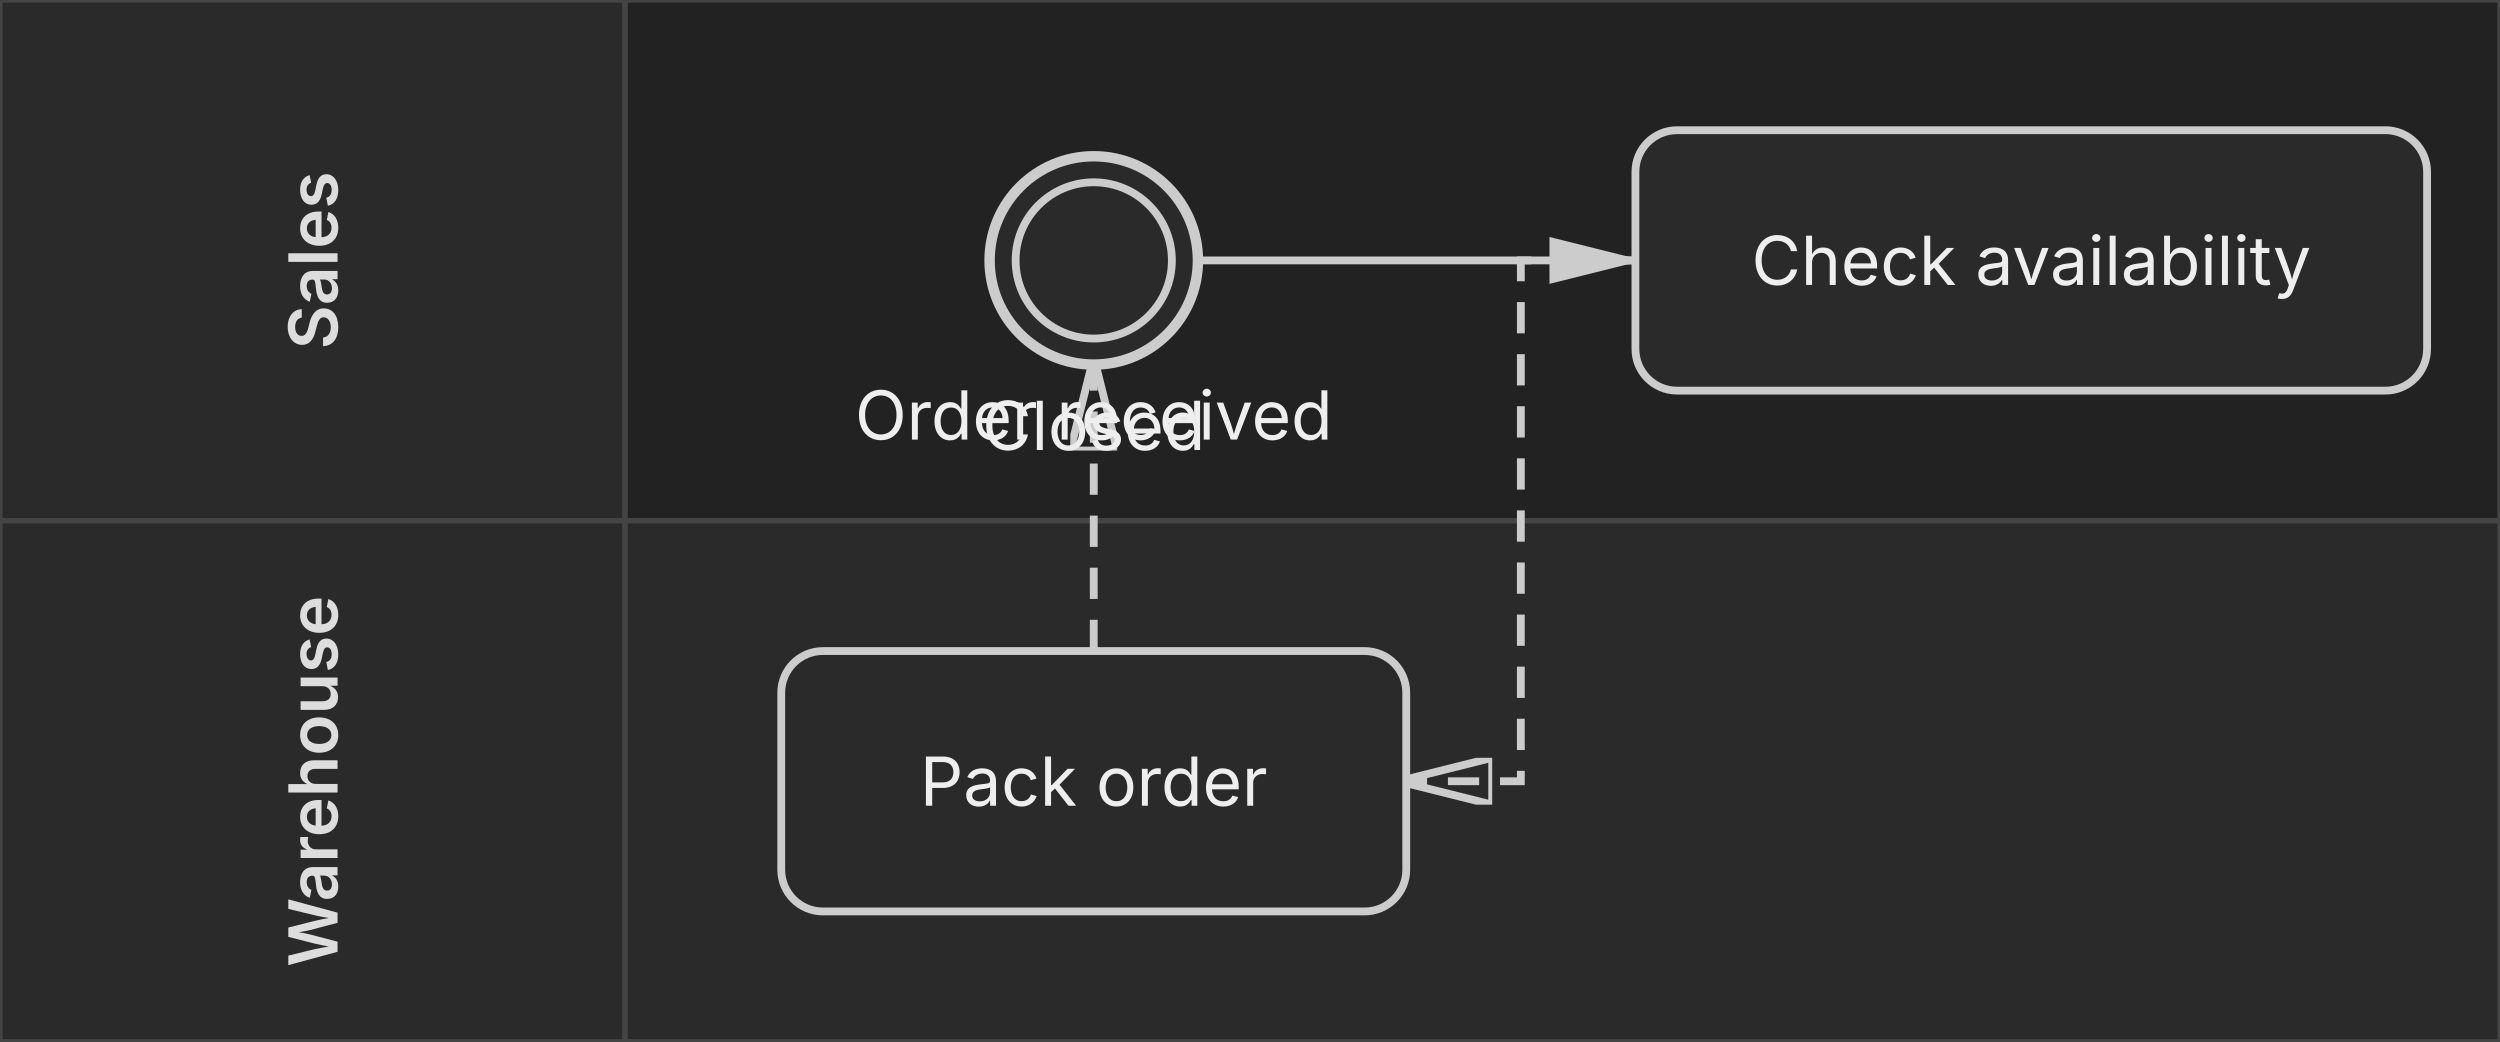
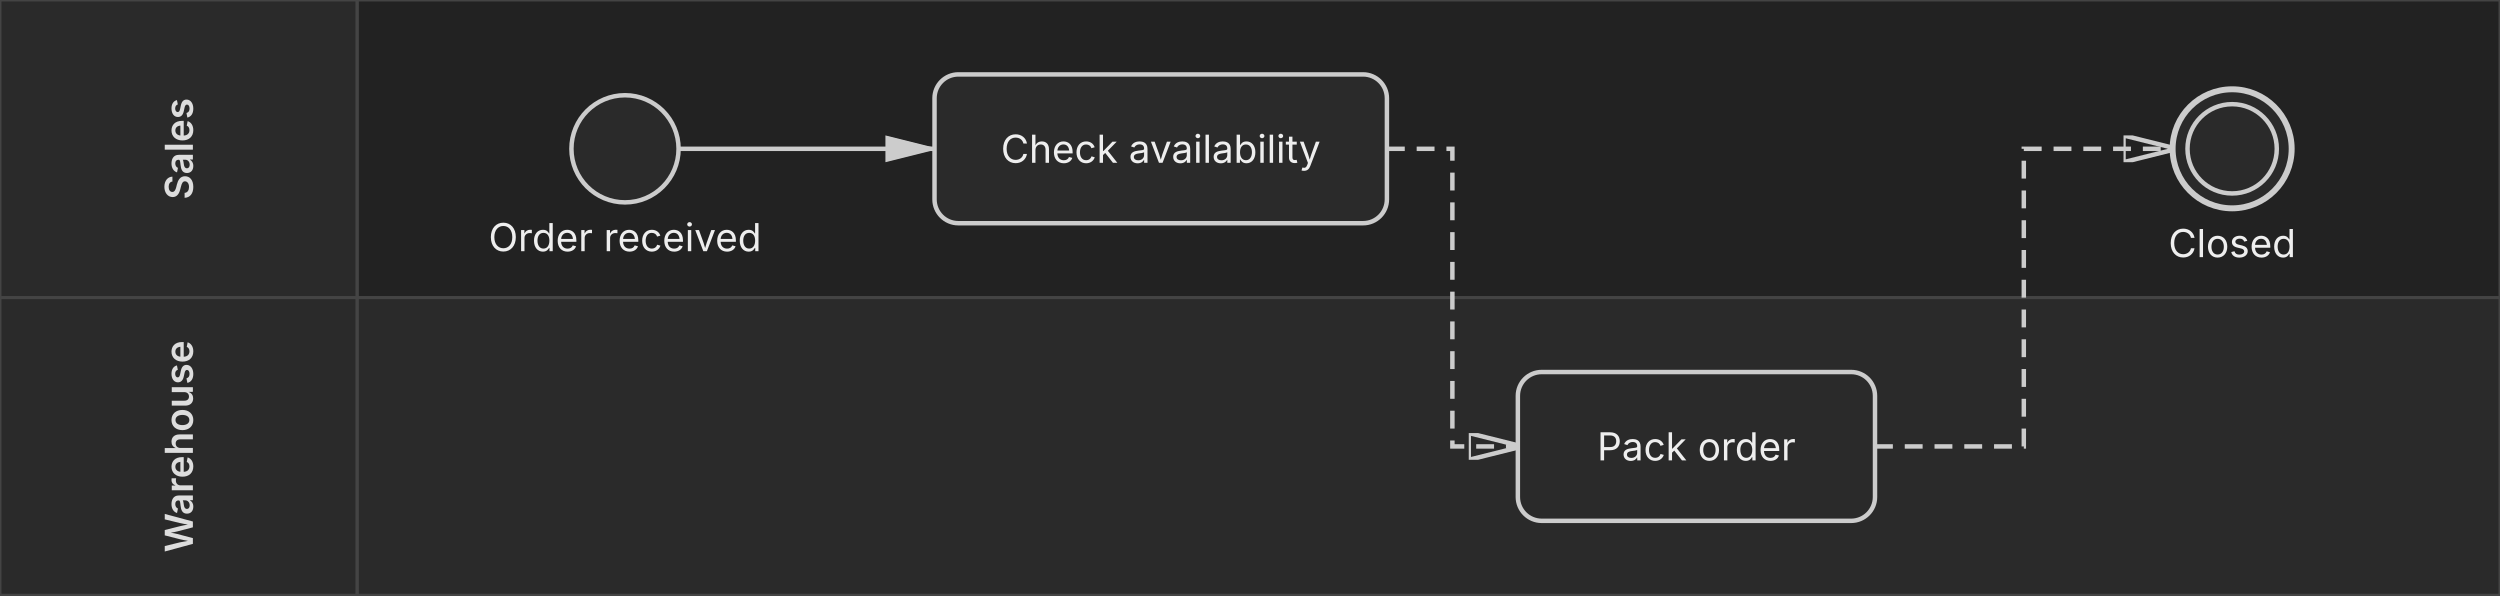
- <svg xmlns="http://www.w3.org/2000/svg" width="480" height="200" viewBox="0 0 480 200">
+ <svg xmlns="http://www.w3.org/2000/svg" width="840" height="200" viewBox="0 0 840 200">
  <defs>
    <marker id="arrow-seq" viewBox="0 0 12 6" refX="11" refY="3" markerWidth="12" markerHeight="6" orient="auto">
      <path d="M 0 0 L 12 3 L 0 6 z" fill="#cccccc" />
    </marker>
    <marker id="arrow-msg" viewBox="0 0 12 6" refX="11" refY="3" markerWidth="12" markerHeight="6" orient="auto">
      <path d="M 0 0 L 12 3 L 0 6 z" fill="none" stroke="#cccccc" stroke-width="1" />
    </marker>
  </defs>
-   <rect x="0" y="0" width="480" height="200" fill="#1a1a1a" />
+   <rect x="0" y="0" width="840" height="200" fill="#1a1a1a" />
  <g class="lanes">
-     <rect x="120" y="0" width="360" height="100" fill="#222222" />
+     <rect x="120" y="0" width="720" height="100" fill="#222222" />
    <rect x="0" y="0" width="120" height="100" fill="#2a2a2a" />
    <rect x="0" y="0" width="120" height="100" fill="none" stroke="#444444" stroke-width="1" />
-     <rect x="120" y="0" width="360" height="100" fill="none" stroke="#444444" stroke-width="1" />
+     <rect x="120" y="0" width="720" height="100" fill="none" stroke="#444444" stroke-width="1" />
    <text x="60" y="50" font-family="system-ui, -apple-system, sans-serif" font-size="13" font-weight="600" fill="#dddddd" text-anchor="middle" dominant-baseline="middle" transform="rotate(-90 60 50)">Sales</text>
-     <rect x="120" y="100" width="360" height="100" fill="#2a2a2a" />
+     <rect x="120" y="100" width="720" height="100" fill="#2a2a2a" />
    <rect x="0" y="100" width="120" height="100" fill="#2a2a2a" />
    <rect x="0" y="100" width="120" height="100" fill="none" stroke="#444444" stroke-width="1" />
-     <rect x="120" y="100" width="360" height="100" fill="none" stroke="#444444" stroke-width="1" />
+     <rect x="120" y="100" width="720" height="100" fill="none" stroke="#444444" stroke-width="1" />
    <text x="60" y="150" font-family="system-ui, -apple-system, sans-serif" font-size="13" font-weight="600" fill="#dddddd" text-anchor="middle" dominant-baseline="middle" transform="rotate(-90 60 150)">Warehouse</text>
  </g>
  <g class="edges">
    <path d="M 228 50 L 314 50" fill="none" stroke="#cccccc" stroke-width="1.5" marker-end="url(#arrow-seq)" />
-     <path d="M 314 50 L 292 50 L 292 150 L 270 150" fill="none" stroke="#cccccc" stroke-width="1.5" stroke-dasharray="6 4" marker-end="url(#arrow-msg)" />
-     <path d="M 210 125 L 210 70" fill="none" stroke="#cccccc" stroke-width="1.5" stroke-dasharray="6 4" marker-end="url(#arrow-msg)" />
+     <path d="M 466 50 L 488 50 L 488 150 L 510 150" fill="none" stroke="#cccccc" stroke-width="1.5" stroke-dasharray="6 4" marker-end="url(#arrow-msg)" />
+     <path d="M 630 150 L 680 150 L 680 50 L 730 50" fill="none" stroke="#cccccc" stroke-width="1.5" stroke-dasharray="6 4" marker-end="url(#arrow-msg)" />
  </g>
  <g class="nodes">
    <circle cx="210" cy="50" r="18" fill="#2a2a2a" stroke="#cccccc" stroke-width="1.5" />
    <text x="210" y="84.4" font-family="system-ui, -apple-system, sans-serif" font-size="13" fill="#eeeeee" text-anchor="middle">Order received</text>
    <rect x="314" y="25" width="152" height="50" rx="8" ry="8" fill="#2a2a2a" stroke="#cccccc" stroke-width="1.5" />
    <text x="390" y="50" font-family="system-ui, -apple-system, sans-serif" font-size="13" fill="#eeeeee" text-anchor="middle" dominant-baseline="middle">Check availability</text>
-     <rect x="150" y="125" width="120" height="50" rx="8" ry="8" fill="#2a2a2a" stroke="#cccccc" stroke-width="1.5" />
-     <text x="210" y="150" font-family="system-ui, -apple-system, sans-serif" font-size="13" fill="#eeeeee" text-anchor="middle" dominant-baseline="middle">Pack order</text>
-     <circle cx="210" cy="50" r="20" fill="#2a2a2a" stroke="#cccccc" stroke-width="2" />
-     <circle cx="210" cy="50" r="15" fill="none" stroke="#cccccc" stroke-width="1.5" />
-     <text x="210" y="86.4" font-family="system-ui, -apple-system, sans-serif" font-size="13" fill="#eeeeee" text-anchor="middle">Closed</text>
+     <rect x="510" y="125" width="120" height="50" rx="8" ry="8" fill="#2a2a2a" stroke="#cccccc" stroke-width="1.5" />
+     <text x="570" y="150" font-family="system-ui, -apple-system, sans-serif" font-size="13" fill="#eeeeee" text-anchor="middle" dominant-baseline="middle">Pack order</text>
+     <circle cx="750" cy="50" r="20" fill="#2a2a2a" stroke="#cccccc" stroke-width="2" />
+     <circle cx="750" cy="50" r="15" fill="none" stroke="#cccccc" stroke-width="1.5" />
+     <text x="750" y="86.4" font-family="system-ui, -apple-system, sans-serif" font-size="13" fill="#eeeeee" text-anchor="middle">Closed</text>
  </g>
</svg>
